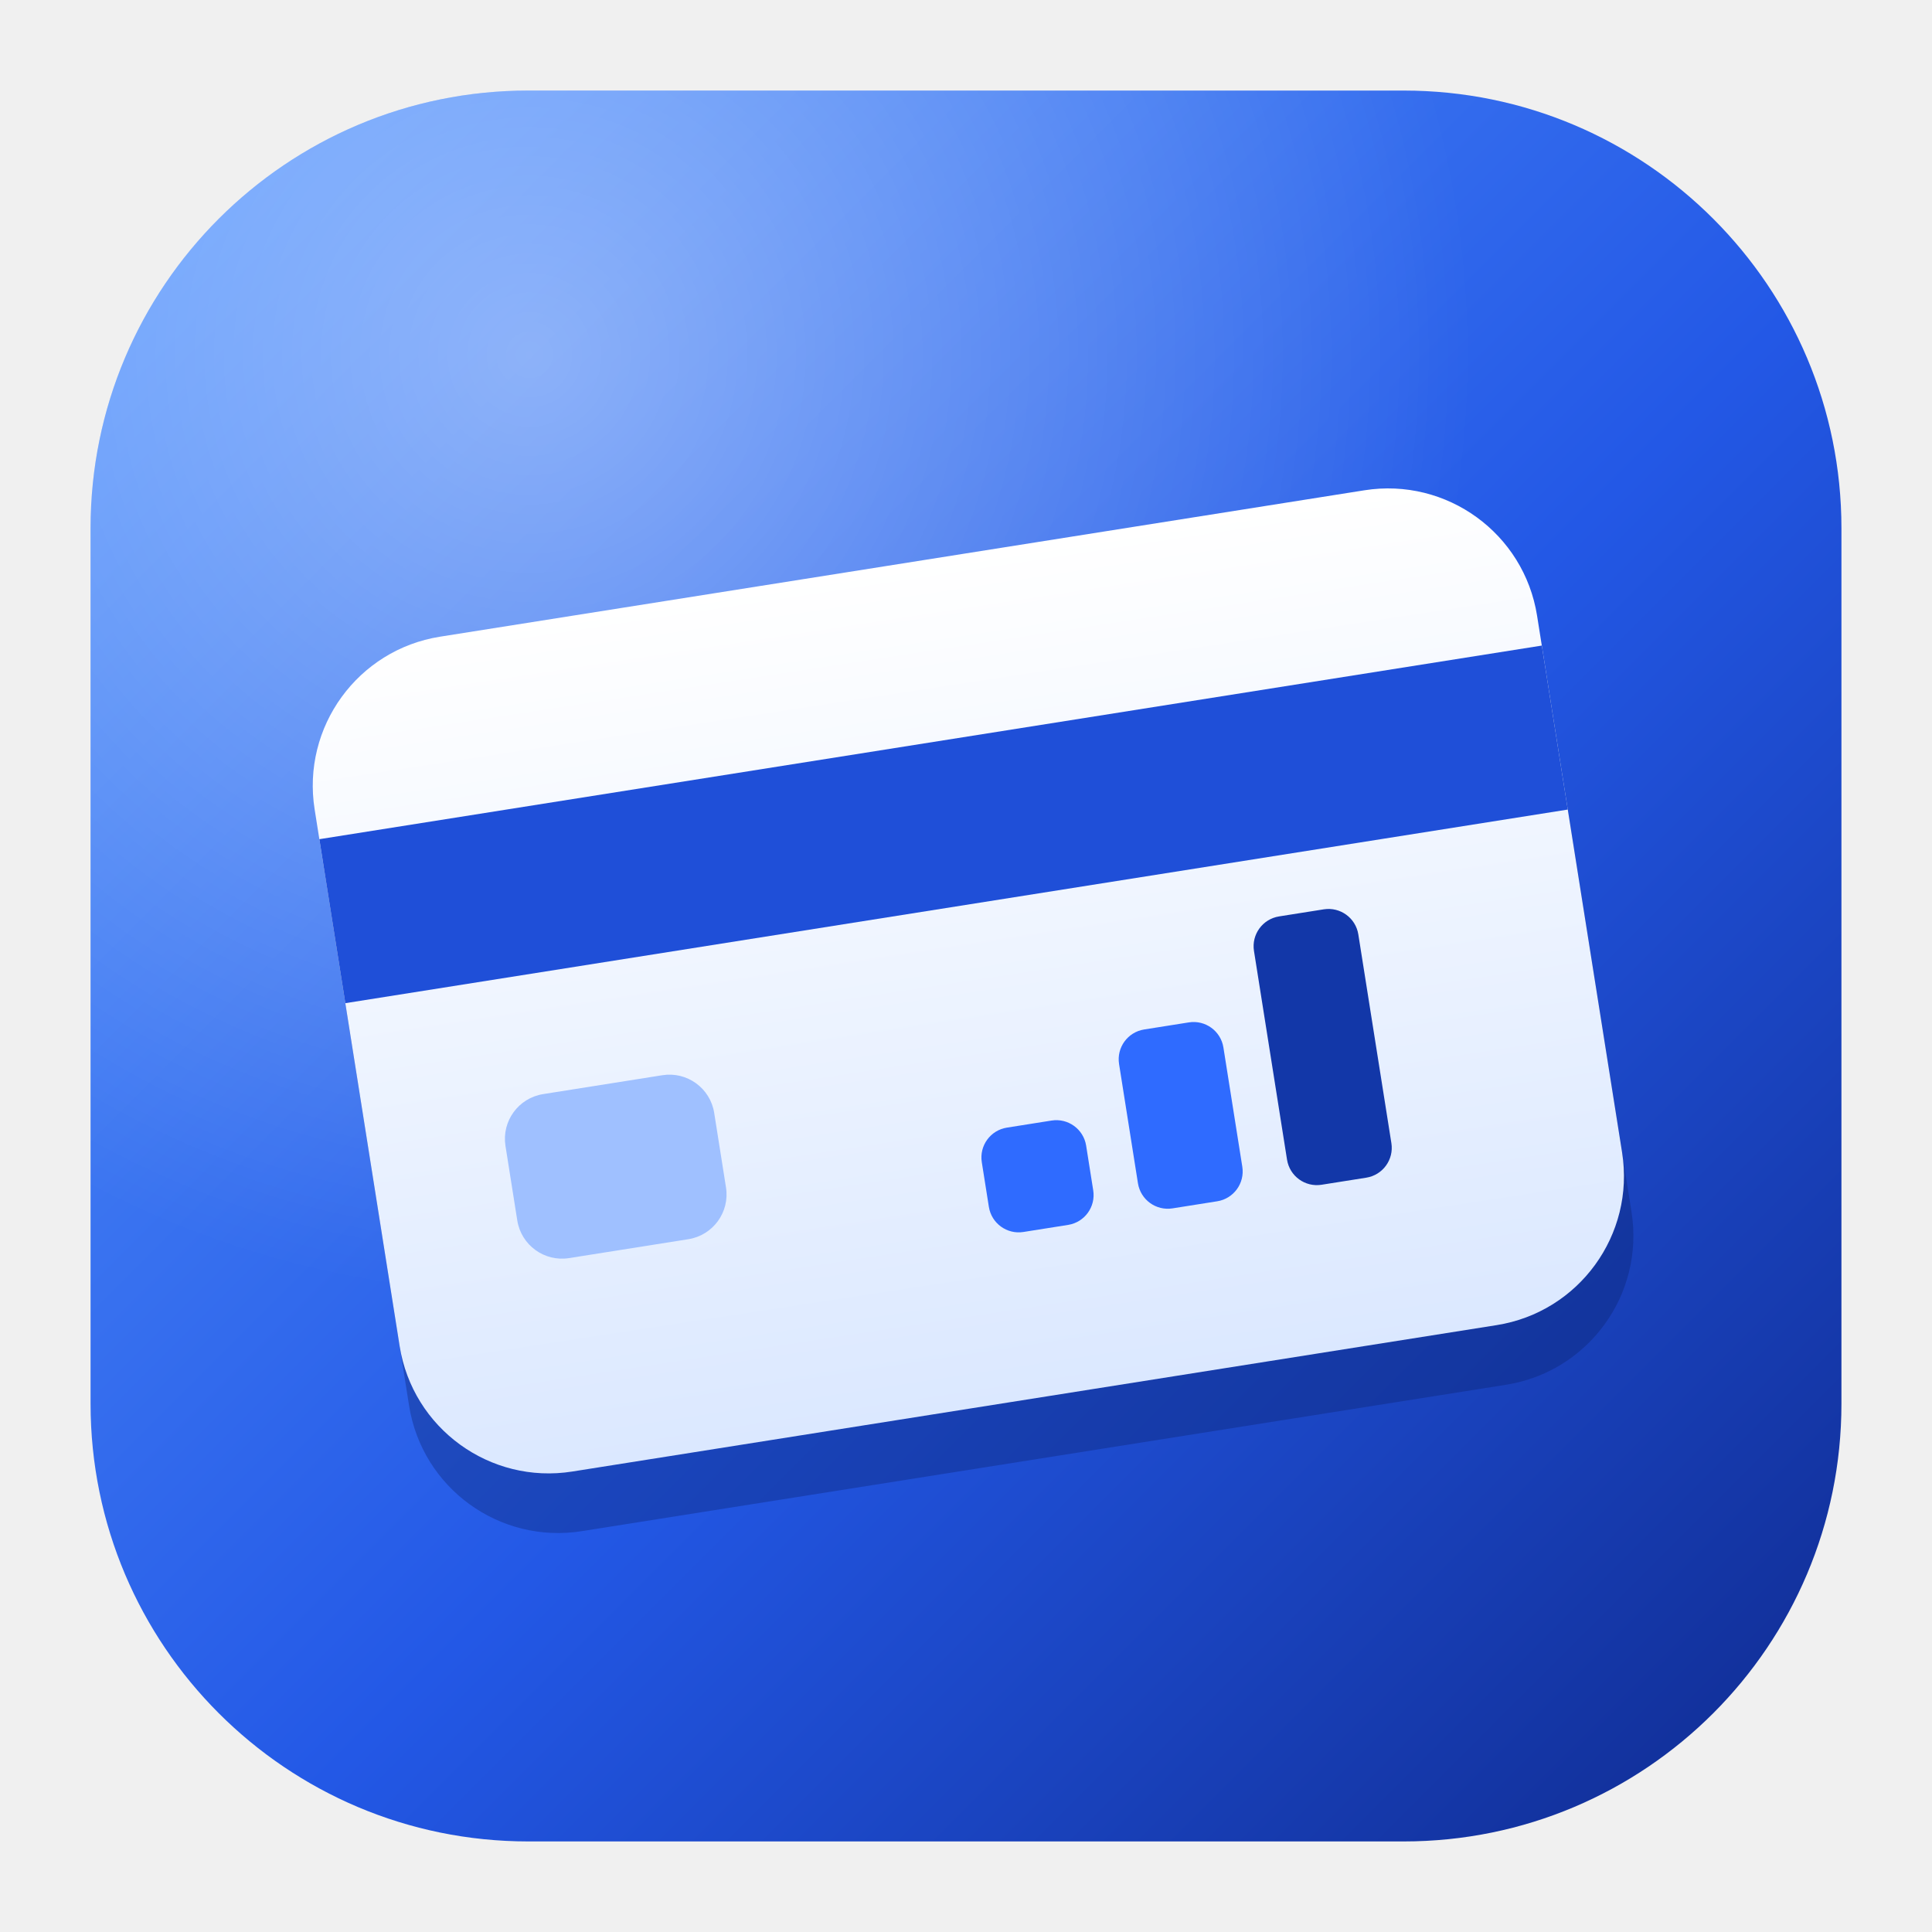
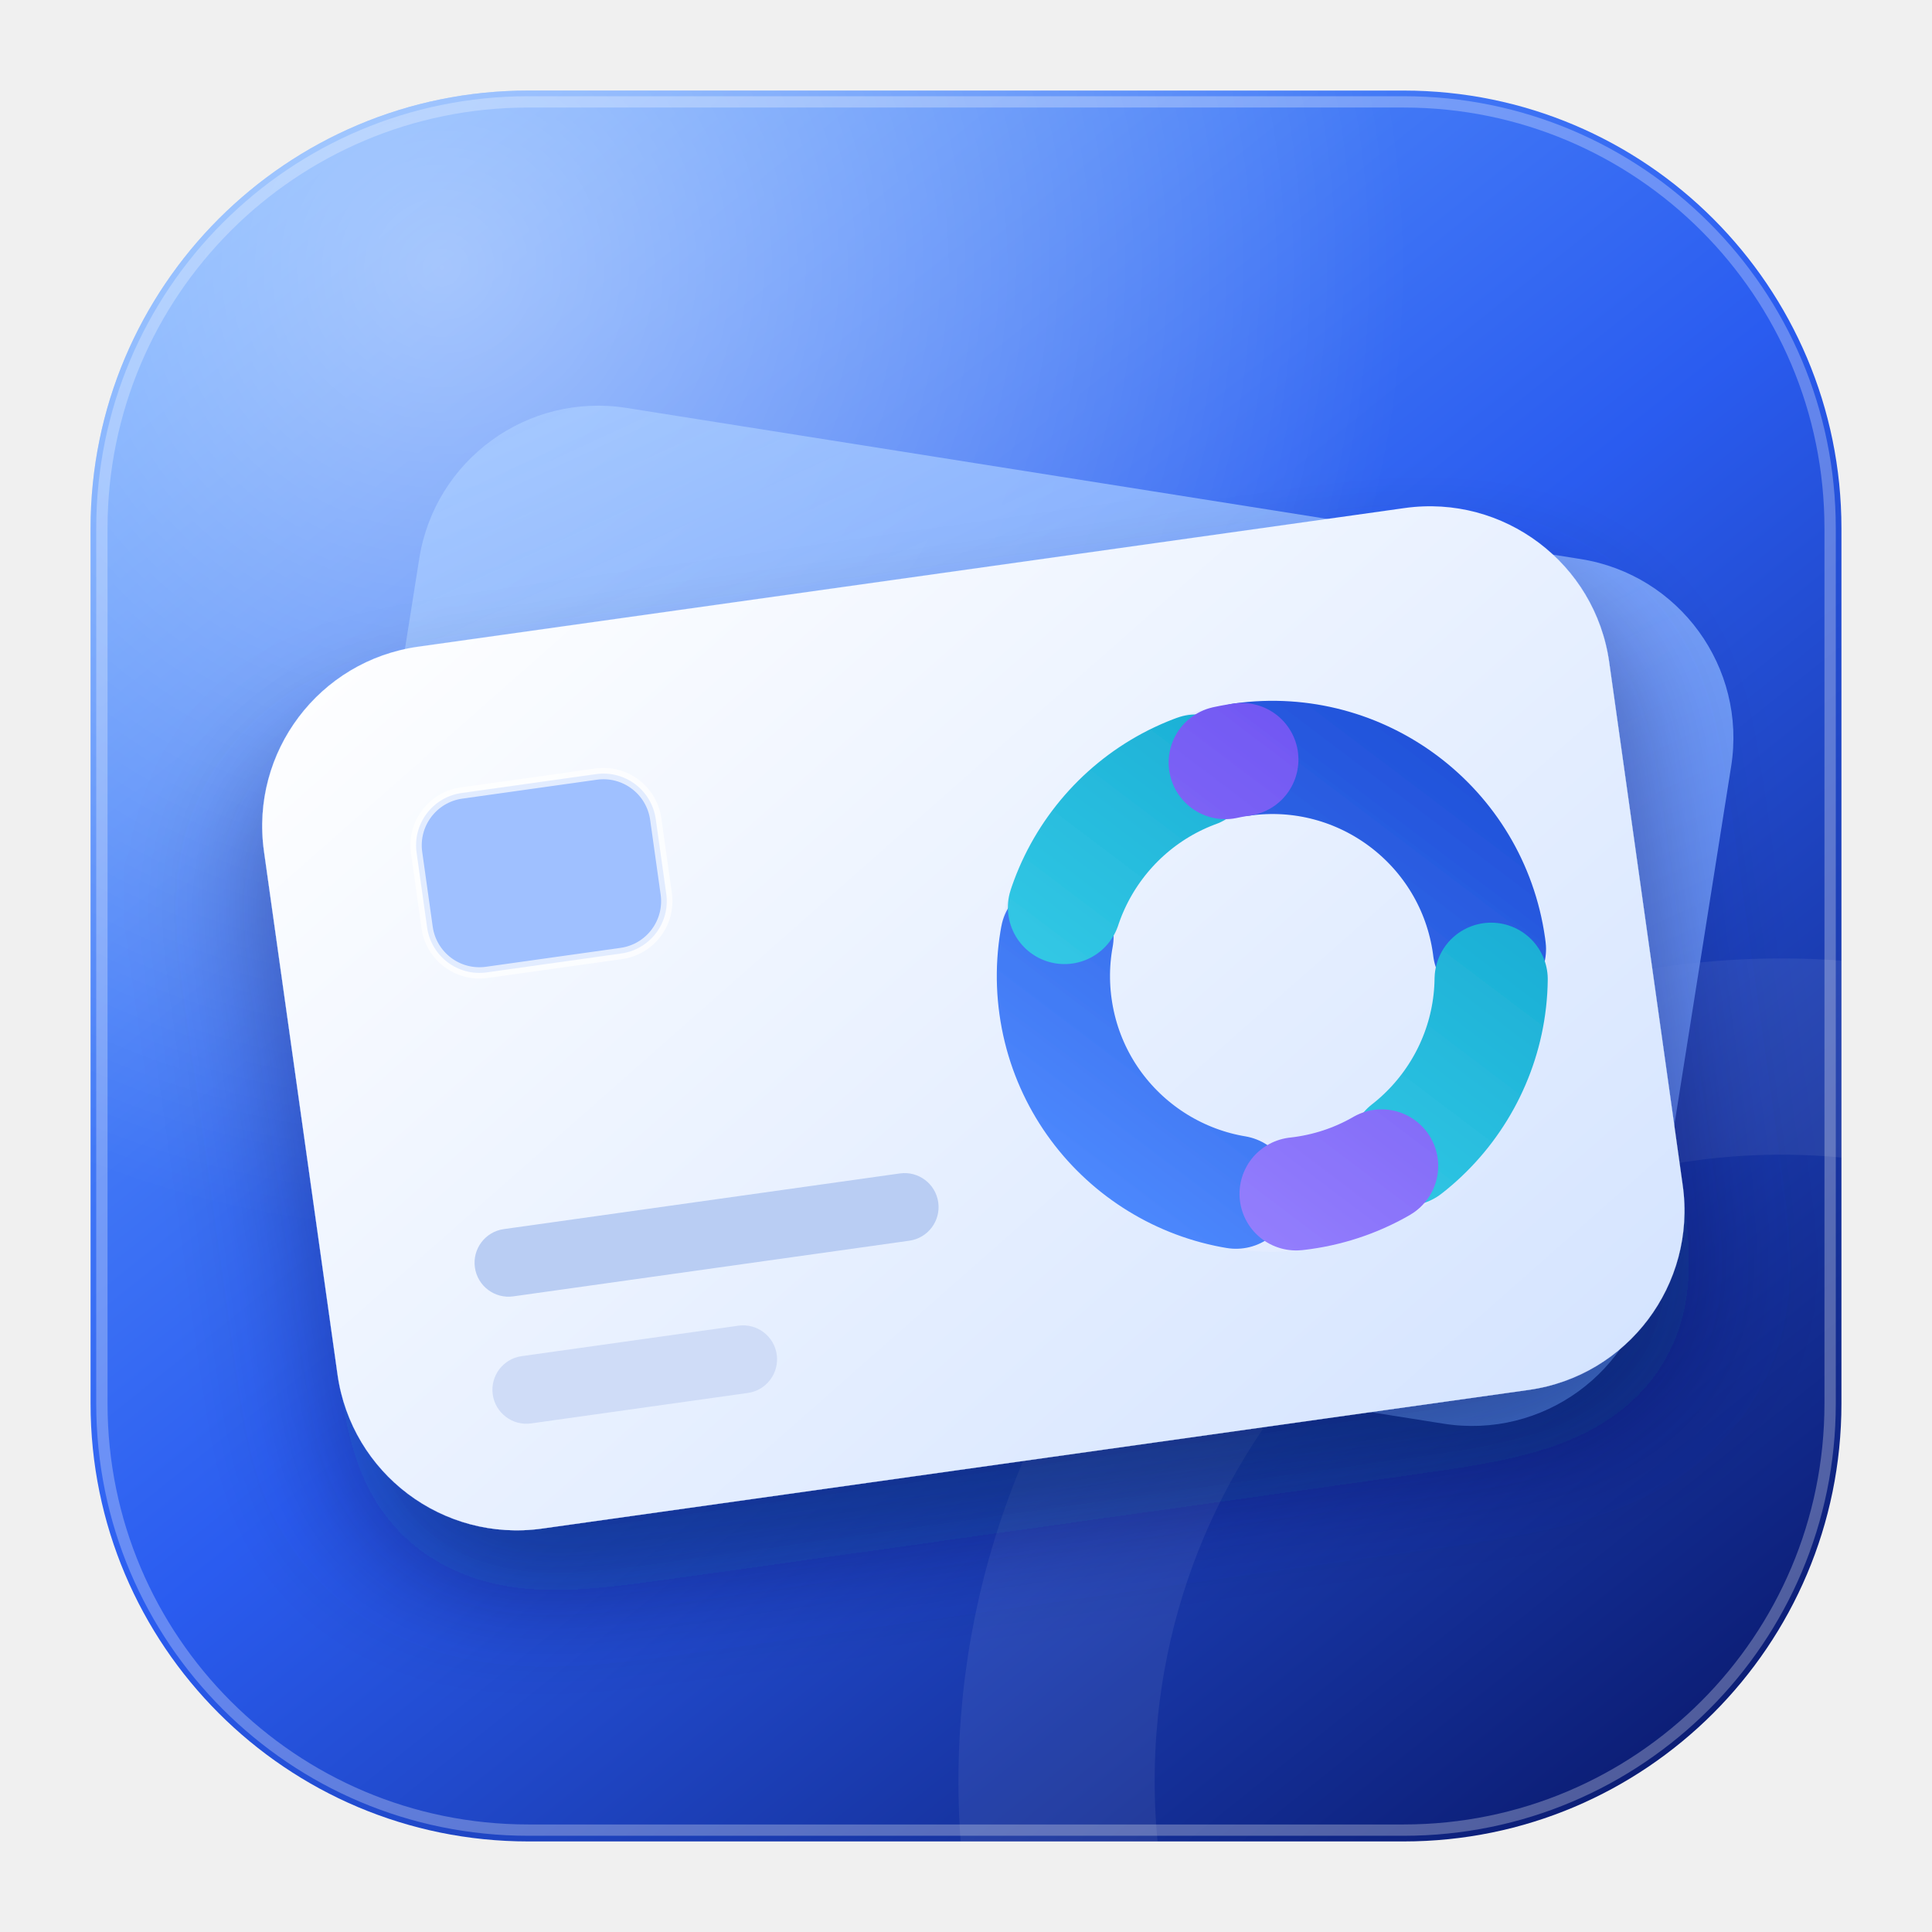
<svg xmlns="http://www.w3.org/2000/svg" viewBox="0 0 256 256" width="256" height="256">
  <defs>
-     <linearGradient id="bg" x1="0" y1="0" x2="1" y2="1">
-       <stop offset="0" stop-color="#5b9bff" />
-       <stop offset="0.55" stop-color="#2358e6" />
-       <stop offset="1" stop-color="#0f2a8f" />
+     <linearGradient id="bg" x1="0.1" y1="0" x2="0.9" y2="1">
+       <stop offset="0" stop-color="#6aa8ff" />
+       <stop offset="0.5" stop-color="#2a5cf0" />
+       <stop offset="1" stop-color="#0a1a6e" />
    </linearGradient>
-     <radialGradient id="glow" cx="0.25" cy="0.15" r="0.9">
-       <stop offset="0" stop-color="#fff" stop-opacity="0.38" />
-       <stop offset="0.6" stop-color="#fff" stop-opacity="0" />
+     <radialGradient id="glow" cx="0.2" cy="0.1" r="0.85">
+       <stop offset="0" stop-color="#fff" stop-opacity="0.45" />
+       <stop offset="0.65" stop-color="#fff" stop-opacity="0" />
    </radialGradient>
-     <linearGradient id="card" x1="0" y1="0" x2="0" y2="1">
+     <linearGradient id="card" x1="0" y1="0" x2="1" y2="1">
      <stop offset="0" stop-color="#ffffff" />
-       <stop offset="1" stop-color="#dbe8ff" />
+       <stop offset="1" stop-color="#d3e3ff" />
    </linearGradient>
+     <linearGradient id="back" x1="0" y1="0" x2="1" y2="1">
+       <stop offset="0" stop-color="#a9ccff" stop-opacity="0.9" />
+       <stop offset="1" stop-color="#5f8fff" stop-opacity="0.75" />
+     </linearGradient>
+     <linearGradient id="a1" x1="0" y1="0" x2="1" y2="1">
+       <stop offset="0" stop-color="#4f8bff" />
+       <stop offset="1" stop-color="#1f4fd8" />
+     </linearGradient>
+     <linearGradient id="a2" x1="0" y1="0" x2="1" y2="1">
+       <stop offset="0" stop-color="#3fd6ee" />
+       <stop offset="1" stop-color="#12a5cf" />
+     </linearGradient>
+     <linearGradient id="a3" x1="0" y1="0" x2="1" y2="1">
+       <stop offset="0" stop-color="#9a86ff" />
+       <stop offset="1" stop-color="#6a4ff0" />
+     </linearGradient>
+     <filter id="sh" x="-20%" y="-20%" width="140%" height="150%">
+       <feDropShadow dx="0" dy="9" stdDeviation="8" flood-color="#06134a" flood-opacity="0.45" />
+     </filter>
+     <clipPath id="clip">
+       <rect x="12" y="12" width="232" height="232" rx="58" />
+     </clipPath>
  </defs>
  <rect x="12" y="12" width="232" height="232" rx="58" fill="url(#bg)" />
  <rect x="12" y="12" width="232" height="232" rx="58" fill="url(#glow)" />
-   <g transform="rotate(-9 128 128)">
-     <rect x="46" y="74" width="164" height="112" rx="20" fill="#0a1f6b" opacity="0.35" transform="translate(0 8)" />
-     <rect x="46" y="74" width="164" height="112" rx="20" fill="url(#card)" />
-     <rect x="46" y="98" width="164" height="22" fill="#1f4fd8" />
-     <rect x="64" y="136" width="28" height="22" rx="6" fill="#9fc0ff" />
-     <rect x="126" y="150" width="14" height="14" rx="4" fill="#2f6bff" />
-     <rect x="146" y="140" width="14" height="24" rx="4" fill="#2f6bff" />
-     <rect x="166" y="128" width="14" height="36" rx="4" fill="#1237a8" />
+   <g clip-path="url(#clip)">
+     <circle cx="236" cy="236" r="96" fill="none" stroke="#fff" stroke-opacity="0.07" stroke-width="26" />
+   </g>
+   <rect x="13.5" y="13.5" width="229" height="229" rx="56.5" fill="none" stroke="#fff" stroke-opacity="0.28" stroke-width="1.5" />
+   <g transform="rotate(9 128 128) translate(6 -4)">
+     <rect x="42" y="66" width="176" height="116" rx="24" fill="url(#back)" />
+   </g>
+   <g transform="rotate(-8 128 128)" filter="url(#sh)">
+     <rect x="38" y="76" width="180" height="118" rx="24" fill="url(#card)" />
+     <rect x="58" y="96" width="32" height="24" rx="7" fill="#9fc0ff" />
+     <rect x="58" y="96" width="32" height="24" rx="7" fill="none" stroke="#fff" stroke-opacity="0.7" stroke-width="1.5" />
+     <rect x="58" y="154" width="62" height="9" rx="4.5" fill="#b9cdf3" />
+     <rect x="58" y="171" width="38" height="9" rx="4.5" fill="#cfdcf7" />
+     <g transform="translate(168 135) rotate(-90)" fill="none" stroke-width="15" stroke-linecap="round">
+       <circle r="29" stroke="#e3ecff" stroke-width="15" />
+       <circle r="29" stroke="url(#a1)" pathLength="100" stroke-dasharray="46 54" stroke-dashoffset="0" />
+       <circle r="29" stroke="url(#a2)" pathLength="100" stroke-dasharray="26 74" stroke-dashoffset="-50" />
+       <circle r="29" stroke="url(#a3)" pathLength="100" stroke-dasharray="12 88" stroke-dashoffset="-80" />
+     </g>
  </g>
</svg>
